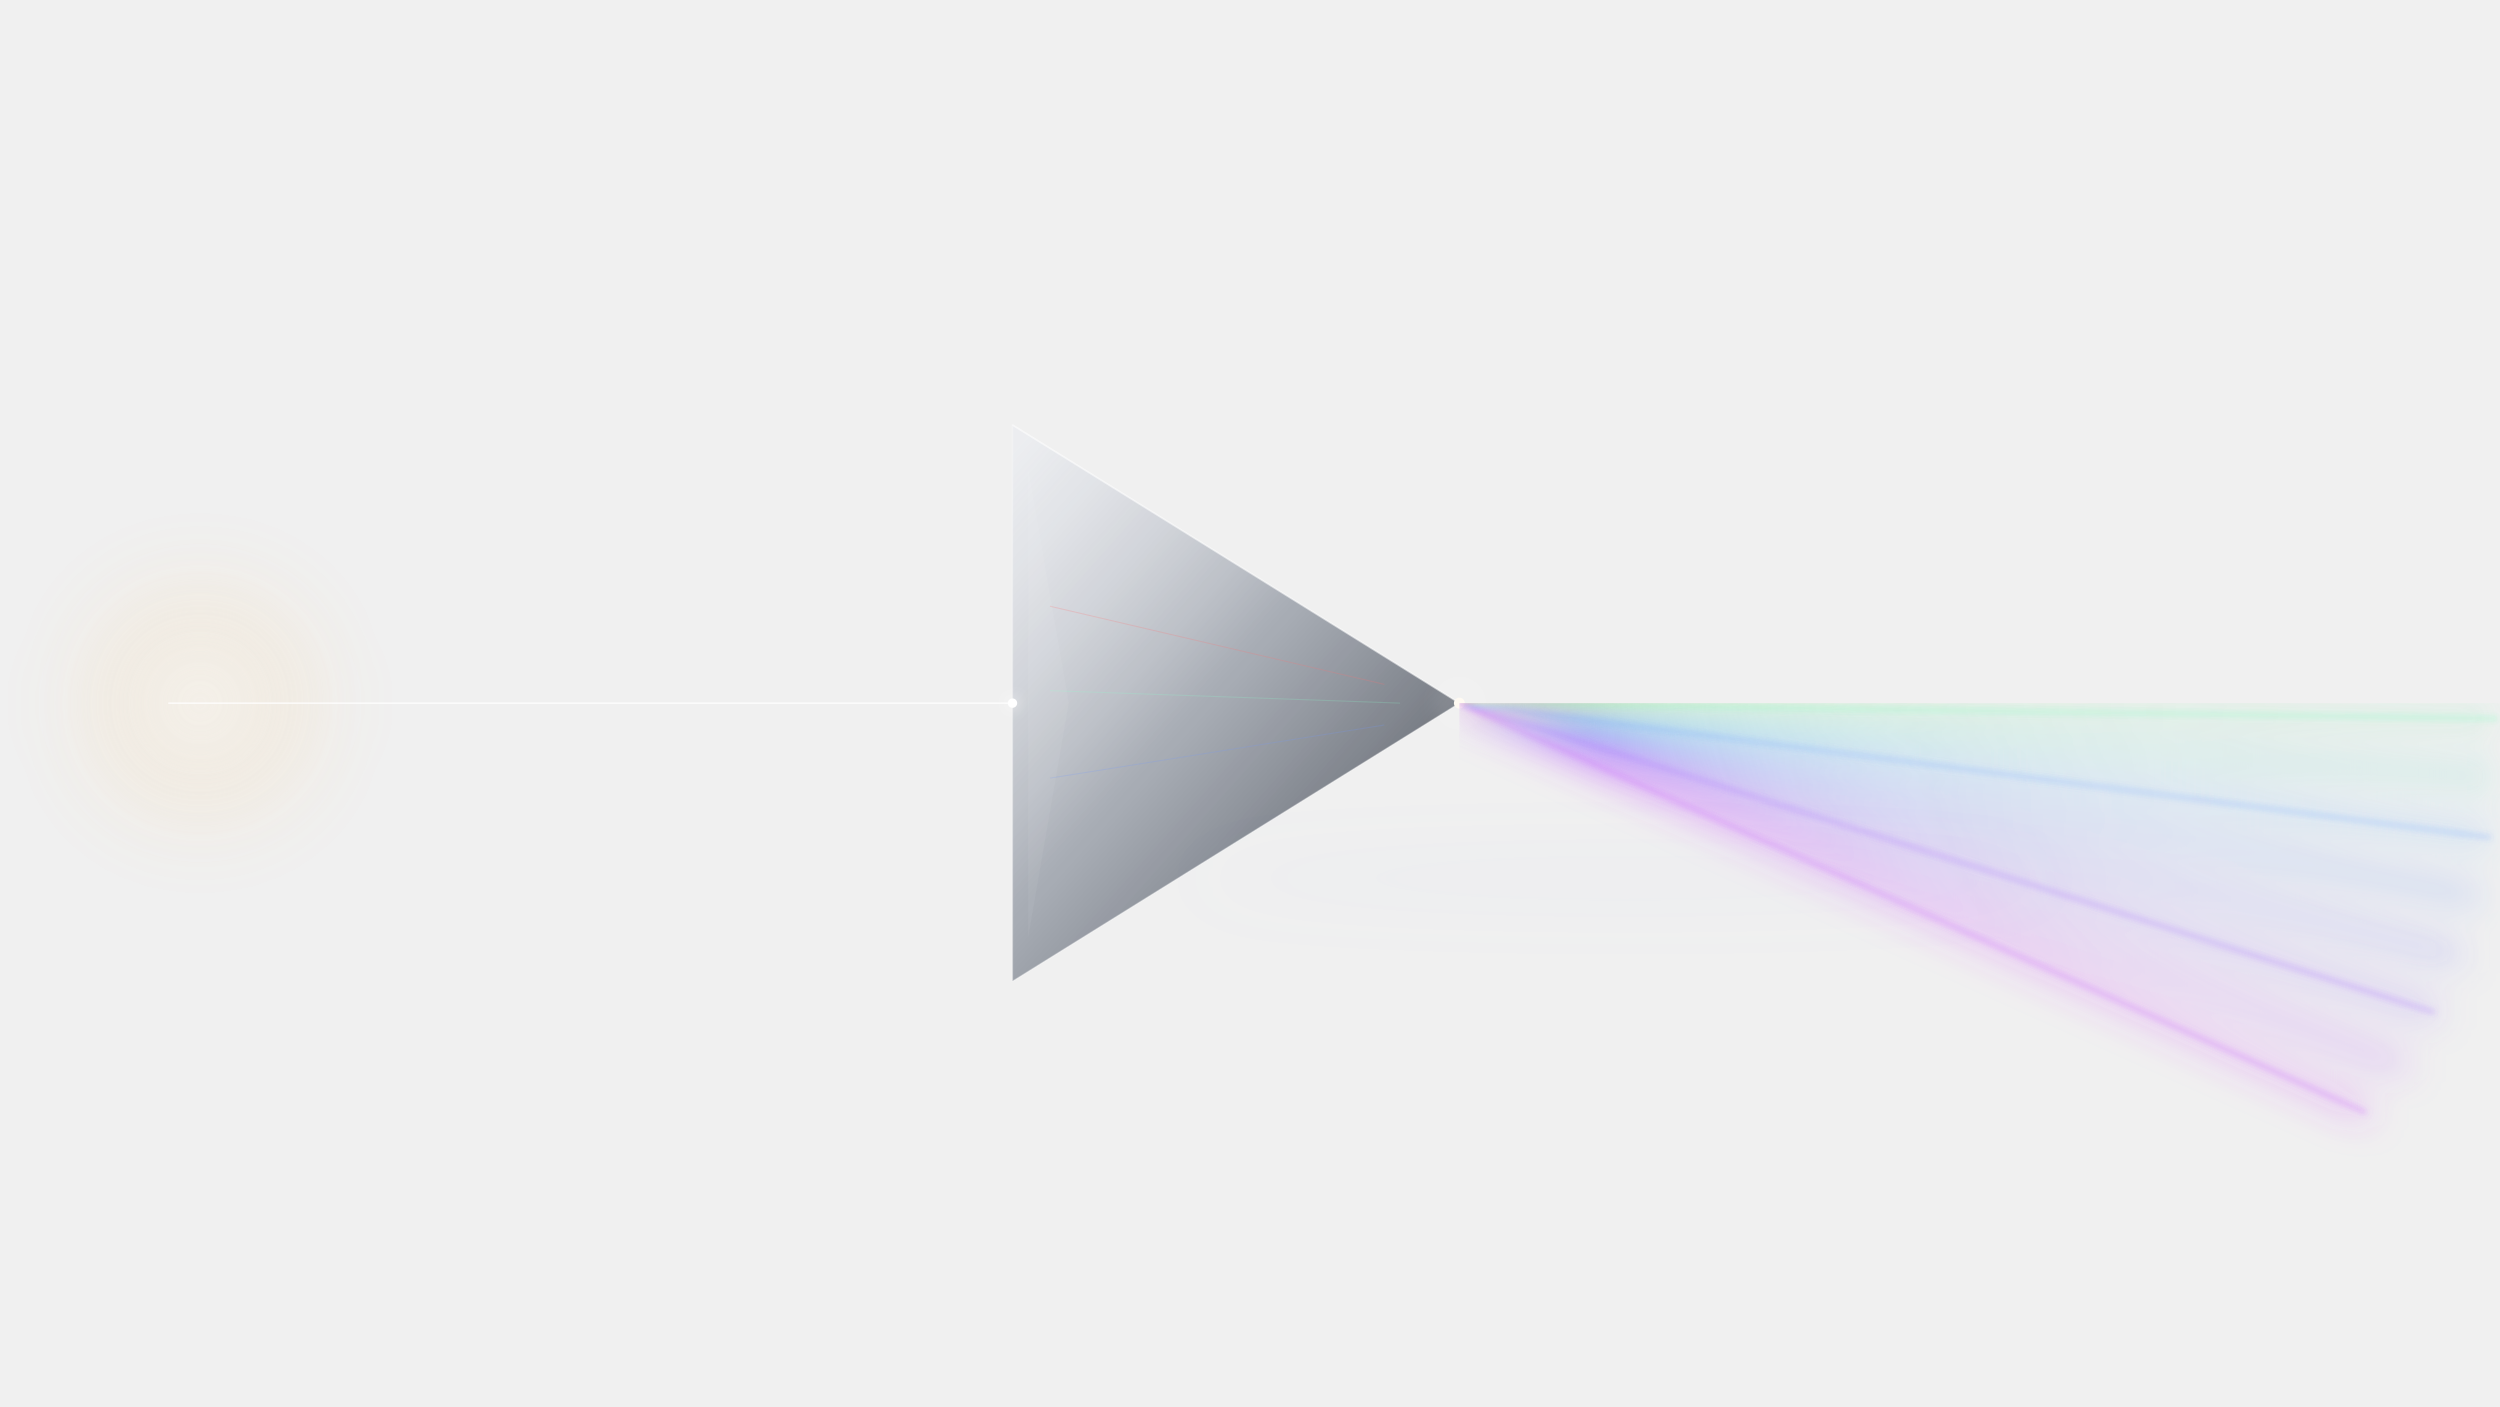
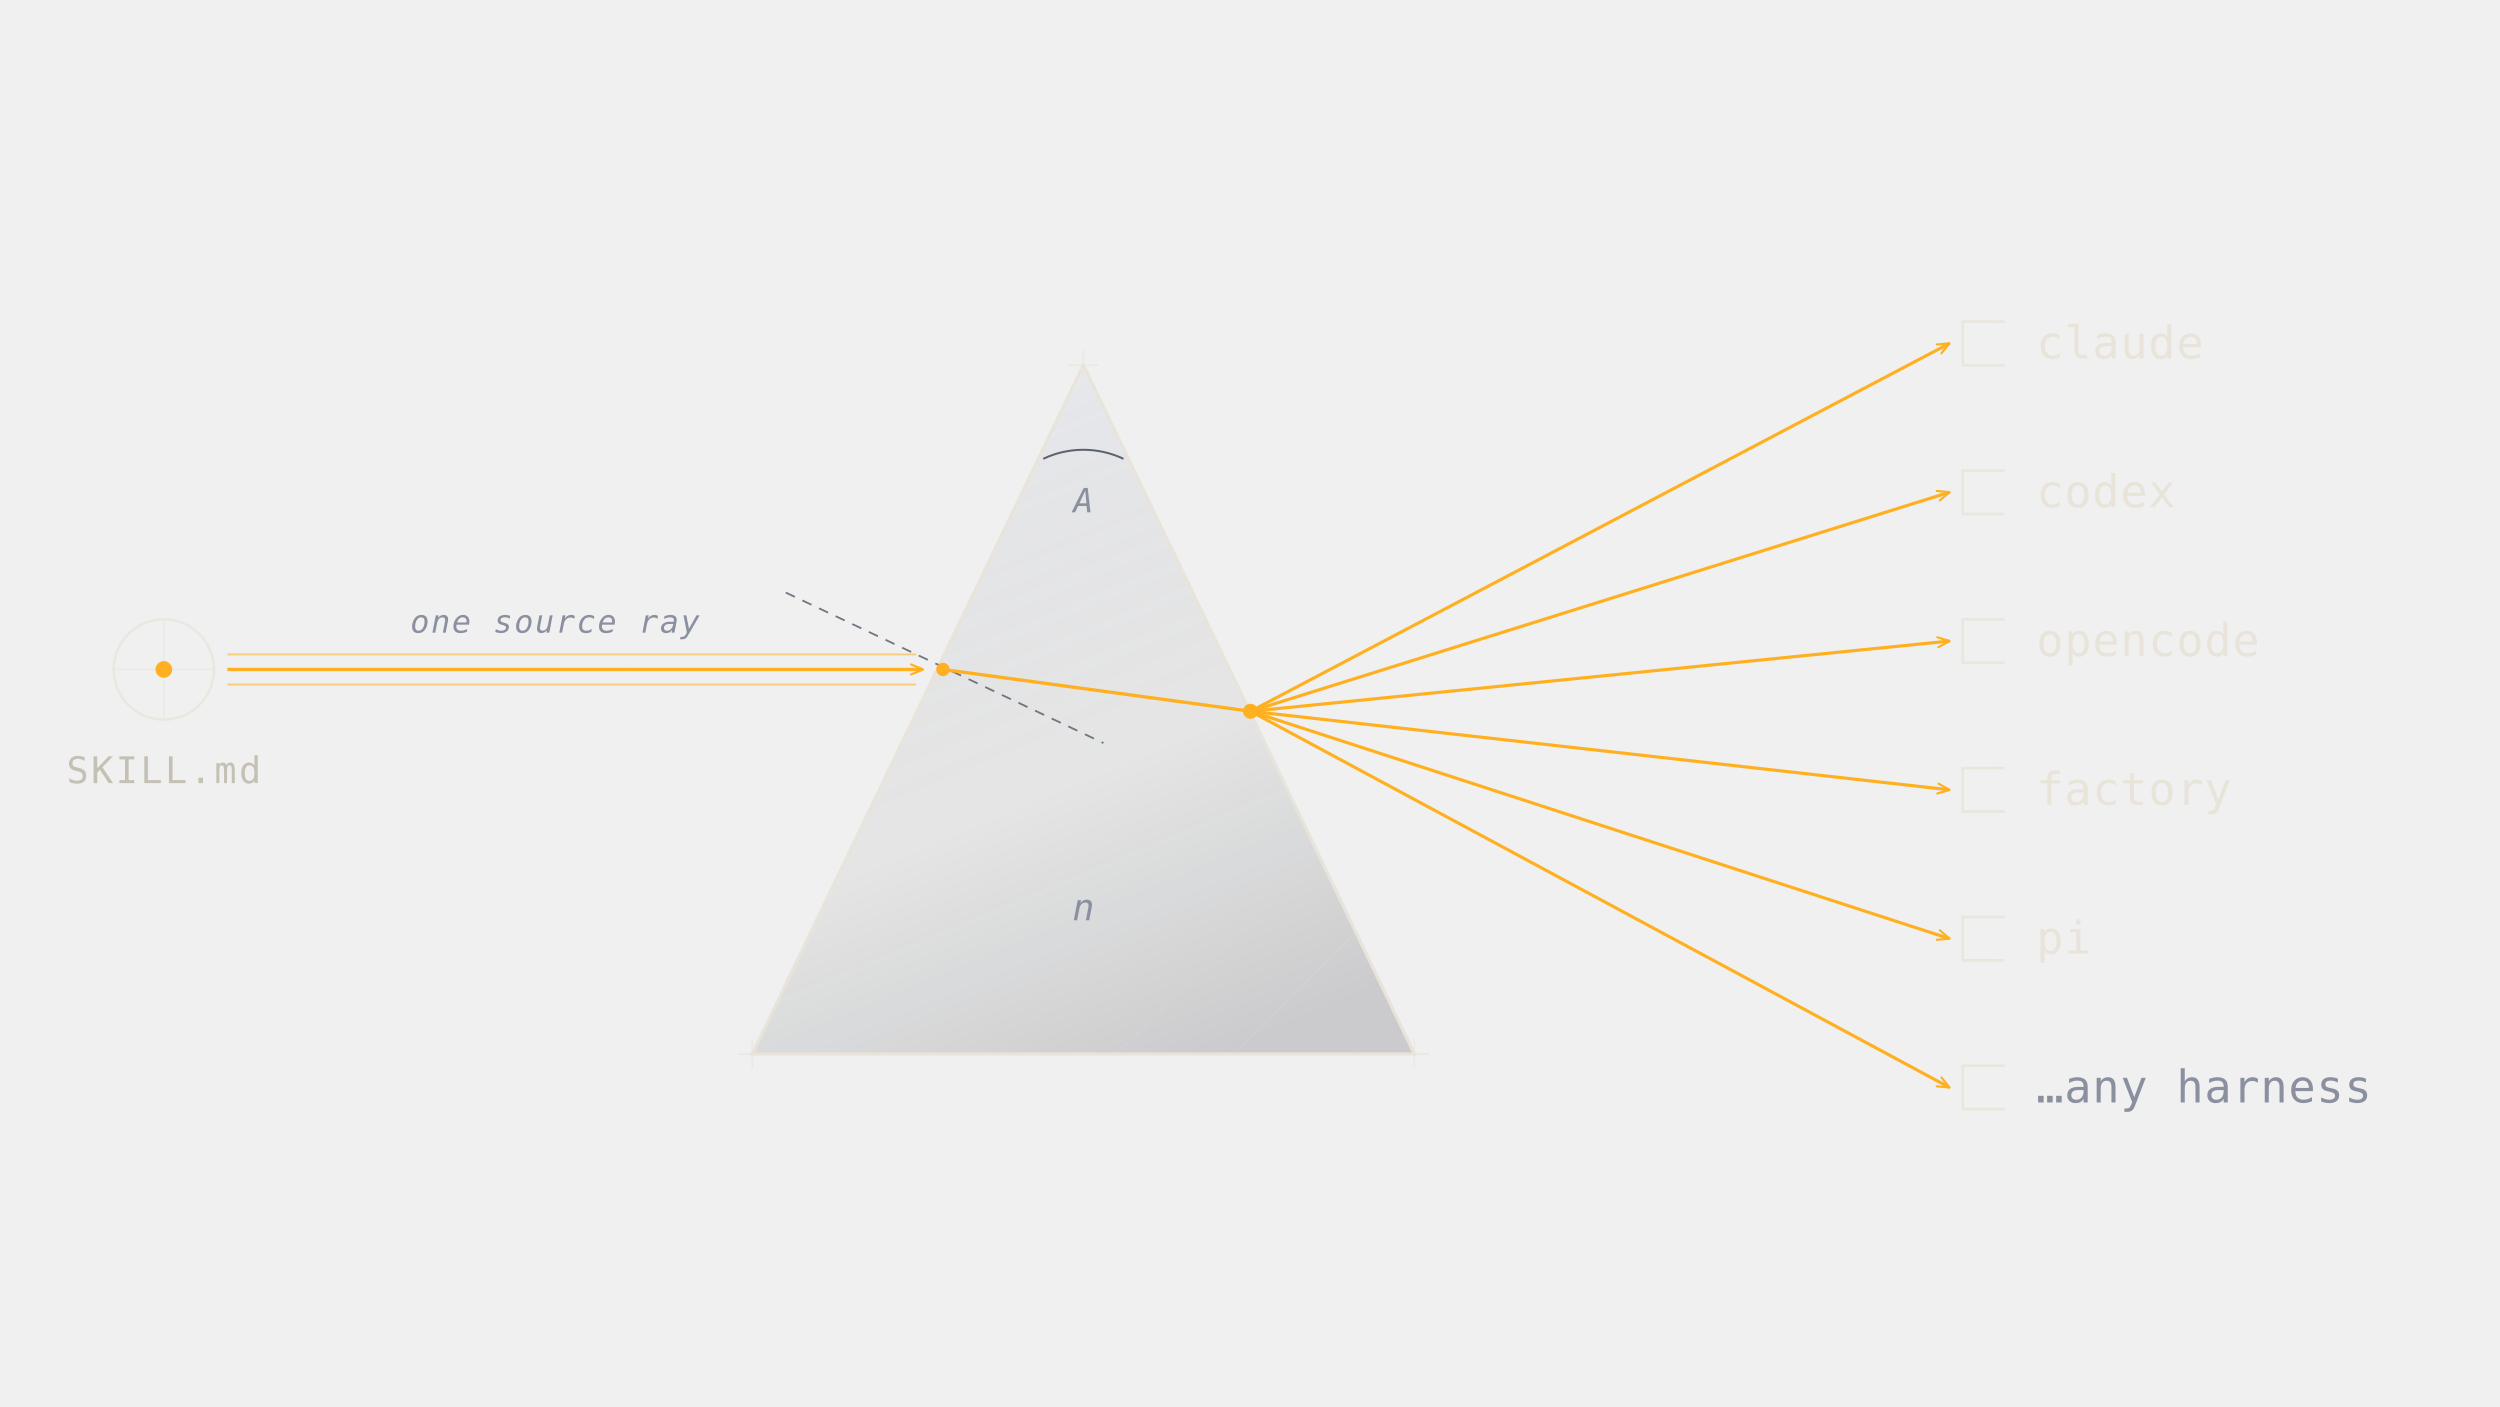
- <svg xmlns="http://www.w3.org/2000/svg" viewBox="0 0 1600 900" fill="none">
+ <svg xmlns="http://www.w3.org/2000/svg" viewBox="0 0 1600 900" fill="none" role="img" aria-label="Optical schematic: one source ray refracts through a prism into labelled harness channels">
  <defs>
-     <radialGradient id="lamp" cx="50%" cy="50%" r="50%">
-       <stop offset="0%" stop-color="#ffffff" />
-       <stop offset="10%" stop-color="#fffaf2" />
-       <stop offset="35%" stop-color="#f0e6d4" stop-opacity="0.4" />
-       <stop offset="100%" stop-color="#ffb020" stop-opacity="0" />
-     </radialGradient>
-     <linearGradient id="beam" x1="0" y1="0" x2="1" y2="0">
-       <stop offset="0%" stop-color="#e8e4da" stop-opacity="0" />
-       <stop offset="20%" stop-color="#e8e4da" stop-opacity="0.15" />
-       <stop offset="68%" stop-color="#fff8ee" stop-opacity="0.9" />
-       <stop offset="100%" stop-color="#ffffff" />
-     </linearGradient>
-     <linearGradient id="glass" x1="0.05" y1="0" x2="0.95" y2="1">
-       <stop offset="0%" stop-color="#d8e0f0" stop-opacity="0.18" />
-       <stop offset="45%" stop-color="#4a5568" stop-opacity="0.42" />
-       <stop offset="100%" stop-color="#10141c" stop-opacity="0.78" />
-     </linearGradient>
-     <linearGradient id="fadeR" x1="880" y1="0" x2="1580" y2="0" gradientUnits="userSpaceOnUse">
-       <stop offset="0%" stop-color="#ffffff" />
-       <stop offset="72%" stop-color="#ffffff" />
-       <stop offset="100%" stop-color="#000000" />
-     </linearGradient>
-     <mask id="rayMask">
-       <rect width="1600" height="900" fill="url(#fadeR)" />
-     </mask>
-     <filter id="b5" x="-70%" y="-70%" width="240%" height="240%">
-       <feGaussianBlur stdDeviation="5" />
-     </filter>
-     <filter id="b12" x="-85%" y="-85%" width="270%" height="270%">
-       <feGaussianBlur stdDeviation="12" />
-     </filter>
-     <filter id="b22" x="-100%" y="-100%" width="300%" height="300%">
-       <feGaussianBlur stdDeviation="22" />
-     </filter>
-     <filter id="b2" x="-45%" y="-45%" width="190%" height="190%">
-       <feGaussianBlur stdDeviation="2" />
-     </filter>
-     <filter id="hot" x="-120%" y="-120%" width="340%" height="340%">
-       <feGaussianBlur in="SourceGraphic" stdDeviation="4.5" result="b" />
-       <feMerge>
-         <feMergeNode in="b" />
-         <feMergeNode in="SourceGraphic" />
-       </feMerge>
-     </filter>
-     <clipPath id="c">
+     <marker id="arw" markerWidth="11" markerHeight="11" refX="7.5" refY="3.6" orient="auto" markerUnits="userSpaceOnUse">
+       <path d="M0.5,0.6 L7.6,3.6 L0.5,6.6" fill="none" stroke="#ffb020" stroke-width="1.3" stroke-linecap="round" stroke-linejoin="round" />
+     </marker>
+     <clipPath id="frame">
      <rect width="1600" height="900" />
    </clipPath>
+     <clipPath id="prismClip">
+       <polygon points="700,248 502,660 898,660" />
+     </clipPath>
+     <linearGradient id="glassFill" x1="0.3" y1="0" x2="0.7" y2="1">
+       <stop offset="0%" stop-color="#aab6e0" stop-opacity="0.11" />
+       <stop offset="58%" stop-color="#12141c" stop-opacity="0.05" />
+       <stop offset="100%" stop-color="#0a0e18" stop-opacity="0.16" />
+     </linearGradient>
  </defs>
-   <g clip-path="url(#c)">
-     <circle cx="128" cy="450" r="88" fill="url(#lamp)" filter="url(#b22)" opacity="0.8" />
-     <line x1="36" y1="450" x2="648" y2="450" stroke="#fff8ee" stroke-width="26" stroke-linecap="round" opacity="0.055" filter="url(#b12)" />
-     <line x1="88" y1="450" x2="648" y2="450" stroke="#fff8ee" stroke-width="7.5" stroke-linecap="round" opacity="0.11" filter="url(#b5)" />
-     <line x1="108" y1="450" x2="648" y2="450" stroke="url(#beam)" stroke-width="3" stroke-linecap="round" filter="url(#hot)" />
-     <line x1="108" y1="450" x2="648" y2="450" stroke="#ffffff" stroke-width="0.8" stroke-linecap="round" />
-     <g transform="translate(648 450)">
-       <polygon points="0,-178 0,178 286,0" fill="url(#glass)" />
-       <line x1="24" y1="-62" x2="238" y2="-12" stroke="#ff7070" stroke-width="0.7" opacity="0.22" />
-       <line x1="24" y1="-8" x2="248" y2="0" stroke="#88ffcc" stroke-width="0.7" opacity="0.2" />
-       <line x1="24" y1="48" x2="238" y2="14" stroke="#7098ff" stroke-width="0.7" opacity="0.2" />
-       <polygon points="0,-178 0,178 286,0" fill="none" stroke="#ffffff" stroke-width="0.9" opacity="0.22" />
-       <line x1="0" y1="-178" x2="286" y2="0" stroke="#ffffff" stroke-width="1.1" opacity="0.42" />
-       <line x1="0" y1="178" x2="286" y2="0" stroke="#ffffff" stroke-width="0.65" opacity="0.22" />
-       <polygon points="10,-150 10,150 36,0" fill="#ffffff" opacity="0.05" />
-       <circle cx="0" cy="0" r="3" fill="#ffffff" filter="url(#hot)" />
-       <circle cx="286" cy="0" r="16" fill="#ffffff" opacity="0.09" filter="url(#b5)" />
-       <circle cx="286" cy="0" r="3.5" fill="#fffaf2" />
+   <g clip-path="url(#frame)" font-family="'IBM Plex Mono','SFMono-Regular',ui-monospace,monospace">
+     <g stroke="#e8e4da" opacity="0.04" stroke-width="1">
+       <line x1="0" y1="150" x2="1600" y2="150" />
+       <line x1="0" y1="300" x2="1600" y2="300" />
+       <line x1="0" y1="450" x2="1600" y2="450" />
+       <line x1="0" y1="600" x2="1600" y2="600" />
+       <line x1="0" y1="750" x2="1600" y2="750" />
+       <line x1="200" y1="0" x2="200" y2="900" />
+       <line x1="400" y1="0" x2="400" y2="900" />
+       <line x1="600" y1="0" x2="600" y2="900" />
+       <line x1="800" y1="0" x2="800" y2="900" />
+       <line x1="1000" y1="0" x2="1000" y2="900" />
+       <line x1="1200" y1="0" x2="1200" y2="900" />
+       <line x1="1400" y1="0" x2="1400" y2="900" />
    </g>
-     <g transform="translate(934 450)" mask="url(#rayMask)">
-       <g filter="url(#b12)" opacity="0.62">
-         <line x1="0" y1="0" x2="640" y2="-255" stroke="#ff2a2a" stroke-width="5.5" stroke-linecap="round" />
-         <line x1="0" y1="0" x2="652" y2="-218" stroke="#ff5520" stroke-width="5.2" stroke-linecap="round" />
-         <line x1="0" y1="0" x2="660" y2="-180" stroke="#ff8520" stroke-width="5" stroke-linecap="round" />
-         <line x1="0" y1="0" x2="666" y2="-142" stroke="#ffad28" stroke-width="4.8" stroke-linecap="round" />
-         <line x1="0" y1="0" x2="670" y2="-104" stroke="#ffd040" stroke-width="4.6" stroke-linecap="round" />
-         <line x1="0" y1="0" x2="672" y2="-66" stroke="#ffe870" stroke-width="4.4" stroke-linecap="round" />
-         <line x1="0" y1="0" x2="672" y2="-28" stroke="#c8f0a0" stroke-width="4.2" stroke-linecap="round" />
-         <line x1="0" y1="0" x2="670" y2="10" stroke="#68e8a8" stroke-width="4.2" stroke-linecap="round" />
-         <line x1="0" y1="0" x2="666" y2="48" stroke="#40d8c8" stroke-width="4.4" stroke-linecap="round" />
-         <line x1="0" y1="0" x2="660" y2="86" stroke="#48a8ff" stroke-width="4.6" stroke-linecap="round" />
-         <line x1="0" y1="0" x2="652" y2="124" stroke="#5080ff" stroke-width="4.8" stroke-linecap="round" />
-         <line x1="0" y1="0" x2="640" y2="162" stroke="#6868ff" stroke-width="5" stroke-linecap="round" />
-         <line x1="0" y1="0" x2="624" y2="198" stroke="#8858ff" stroke-width="5.2" stroke-linecap="round" />
-         <line x1="0" y1="0" x2="604" y2="232" stroke="#b048ff" stroke-width="5.5" stroke-linecap="round" />
-         <line x1="0" y1="0" x2="580" y2="262" stroke="#d038ff" stroke-width="5.8" stroke-linecap="round" />
+     <g transform="translate(795 452) scale(1.07) translate(-795 -452)">
+       <g stroke="#e8e4da" fill="none">
+         <circle cx="150" cy="430" r="30" opacity="0.75" stroke-width="1.5" />
+         <line x1="120" y1="430" x2="180" y2="430" opacity="0.5" stroke-width="1.1" />
+         <line x1="150" y1="400" x2="150" y2="460" opacity="0.5" stroke-width="1.1" />
      </g>
-       <g filter="url(#b2)" opacity="0.88">
-         <line x1="0" y1="0" x2="640" y2="-255" stroke="#ff7777" stroke-width="1.1" stroke-linecap="round" />
-         <line x1="0" y1="0" x2="660" y2="-180" stroke="#ffaa55" stroke-width="1" stroke-linecap="round" />
-         <line x1="0" y1="0" x2="672" y2="-66" stroke="#ffe880" stroke-width="0.95" stroke-linecap="round" />
-         <line x1="0" y1="0" x2="670" y2="10" stroke="#77ffbb" stroke-width="0.95" stroke-linecap="round" />
-         <line x1="0" y1="0" x2="660" y2="86" stroke="#77aaff" stroke-width="1" stroke-linecap="round" />
-         <line x1="0" y1="0" x2="624" y2="198" stroke="#aa77ff" stroke-width="1.1" stroke-linecap="round" />
-         <line x1="0" y1="0" x2="580" y2="262" stroke="#cc66ff" stroke-width="1.15" stroke-linecap="round" />
+       <circle cx="150" cy="430" r="5" fill="#ffb020" />
+       <text x="150" y="498" fill="#c5c0b4" font-size="22" letter-spacing="1.5" text-anchor="middle">SKILL.md</text>
+       <g stroke="#ffb020">
+         <line x1="188" y1="421" x2="600" y2="421" stroke-width="1.2" opacity="0.55" />
+         <line x1="188" y1="439" x2="600" y2="439" stroke-width="1.2" opacity="0.55" />
+         <line x1="188" y1="430" x2="604" y2="430" stroke-width="2" marker-end="url(#arw)" />
+       </g>
+       <text x="384" y="408" fill="#8b90a0" font-size="19" letter-spacing="1" text-anchor="middle" font-style="italic">one source ray</text>
+       <polygon points="700,248 502,660 898,660" fill="url(#glassFill)" />
+       <g clip-path="url(#prismClip)" stroke="#e8e4da" opacity="0.10" stroke-width="1.1">
+         <line x1="470" y1="700" x2="700" y2="470" />
+         <line x1="540" y1="700" x2="770" y2="470" />
+         <line x1="610" y1="700" x2="840" y2="470" />
+         <line x1="680" y1="700" x2="910" y2="470" />
+         <line x1="750" y1="700" x2="980" y2="470" />
+         <line x1="820" y1="700" x2="1050" y2="470" />
+       </g>
+       <polygon points="700,248 502,660 898,660" stroke="#e8e4da" stroke-width="2" opacity="0.95" />
+       <g stroke="#e8e4da" stroke-width="1.1" opacity="0.6">
+         <line x1="691" y1="248" x2="709" y2="248" />
+         <line x1="700" y1="239" x2="700" y2="257" />
+         <line x1="493" y1="660" x2="511" y2="660" />
+         <line x1="502" y1="651" x2="502" y2="669" />
+         <line x1="889" y1="660" x2="907" y2="660" />
+         <line x1="898" y1="651" x2="898" y2="669" />
+       </g>
+       <path d="M676,304 A56,56 0 0 1 724,304" stroke="#5c6170" stroke-width="1.2" fill="none" />
+       <text x="700" y="336" fill="#8b90a0" font-size="20" text-anchor="middle" font-style="italic">A</text>
+       <text x="700" y="580" fill="#8b90a0" font-size="22" text-anchor="middle" font-style="italic">n</text>
+       <line x1="522" y1="384" x2="712" y2="474" stroke="#5c6170" stroke-width="1.1" stroke-dasharray="6 5" opacity="0.85" />
+       <circle cx="616" cy="430" r="4" fill="#ffb020" />
+       <line x1="616" y1="430" x2="800" y2="455" stroke="#ffb020" stroke-width="2" />
+       <circle cx="800" cy="455" r="4.5" fill="#ffb020" />
+       <g stroke="#ffb020" stroke-width="1.9">
+         <line x1="800" y1="455" x2="1218" y2="235" marker-end="url(#arw)" />
+         <line x1="800" y1="455" x2="1218" y2="324" marker-end="url(#arw)" />
+         <line x1="800" y1="455" x2="1218" y2="413" marker-end="url(#arw)" />
+         <line x1="800" y1="455" x2="1218" y2="502" marker-end="url(#arw)" />
+         <line x1="800" y1="455" x2="1218" y2="591" marker-end="url(#arw)" />
+         <line x1="800" y1="455" x2="1218" y2="680" marker-end="url(#arw)" />
+       </g>
+       <g stroke="#e8e4da" stroke-width="1.6" opacity="0.9">
+         <path d="M1246,222 h-20 v26 h20" fill="none" />
+         <path d="M1246,222 h5 M1246,248 h5" />
+         <path d="M1246,311 h-20 v26 h20" fill="none" />
+         <path d="M1246,311 h5 M1246,337 h5" />
+         <path d="M1246,400 h-20 v26 h20" fill="none" />
+         <path d="M1246,400 h5 M1246,426 h5" />
+         <path d="M1246,489 h-20 v26 h20" fill="none" />
+         <path d="M1246,489 h5 M1246,515 h5" />
+         <path d="M1246,578 h-20 v26 h20" fill="none" />
+         <path d="M1246,578 h5 M1246,604 h5" />
+         <path d="M1246,667 h-20 v26 h20" fill="none" />
+         <path d="M1246,667 h5 M1246,693 h5" />
+       </g>
+       <g fill="#e8e4da" font-size="27" letter-spacing="0.5">
+         <text x="1270" y="244">claude</text>
+         <text x="1270" y="333">codex</text>
+         <text x="1270" y="422">opencode</text>
+         <text x="1270" y="511">factory</text>
+         <text x="1270" y="600">pi</text>
+         <text x="1270" y="689" fill="#8b90a0">…any harness</text>
      </g>
    </g>
-     <ellipse cx="1040" cy="562" rx="280" ry="18" fill="#6b8cff" opacity="0.03" filter="url(#b22)" />
  </g>
</svg>
